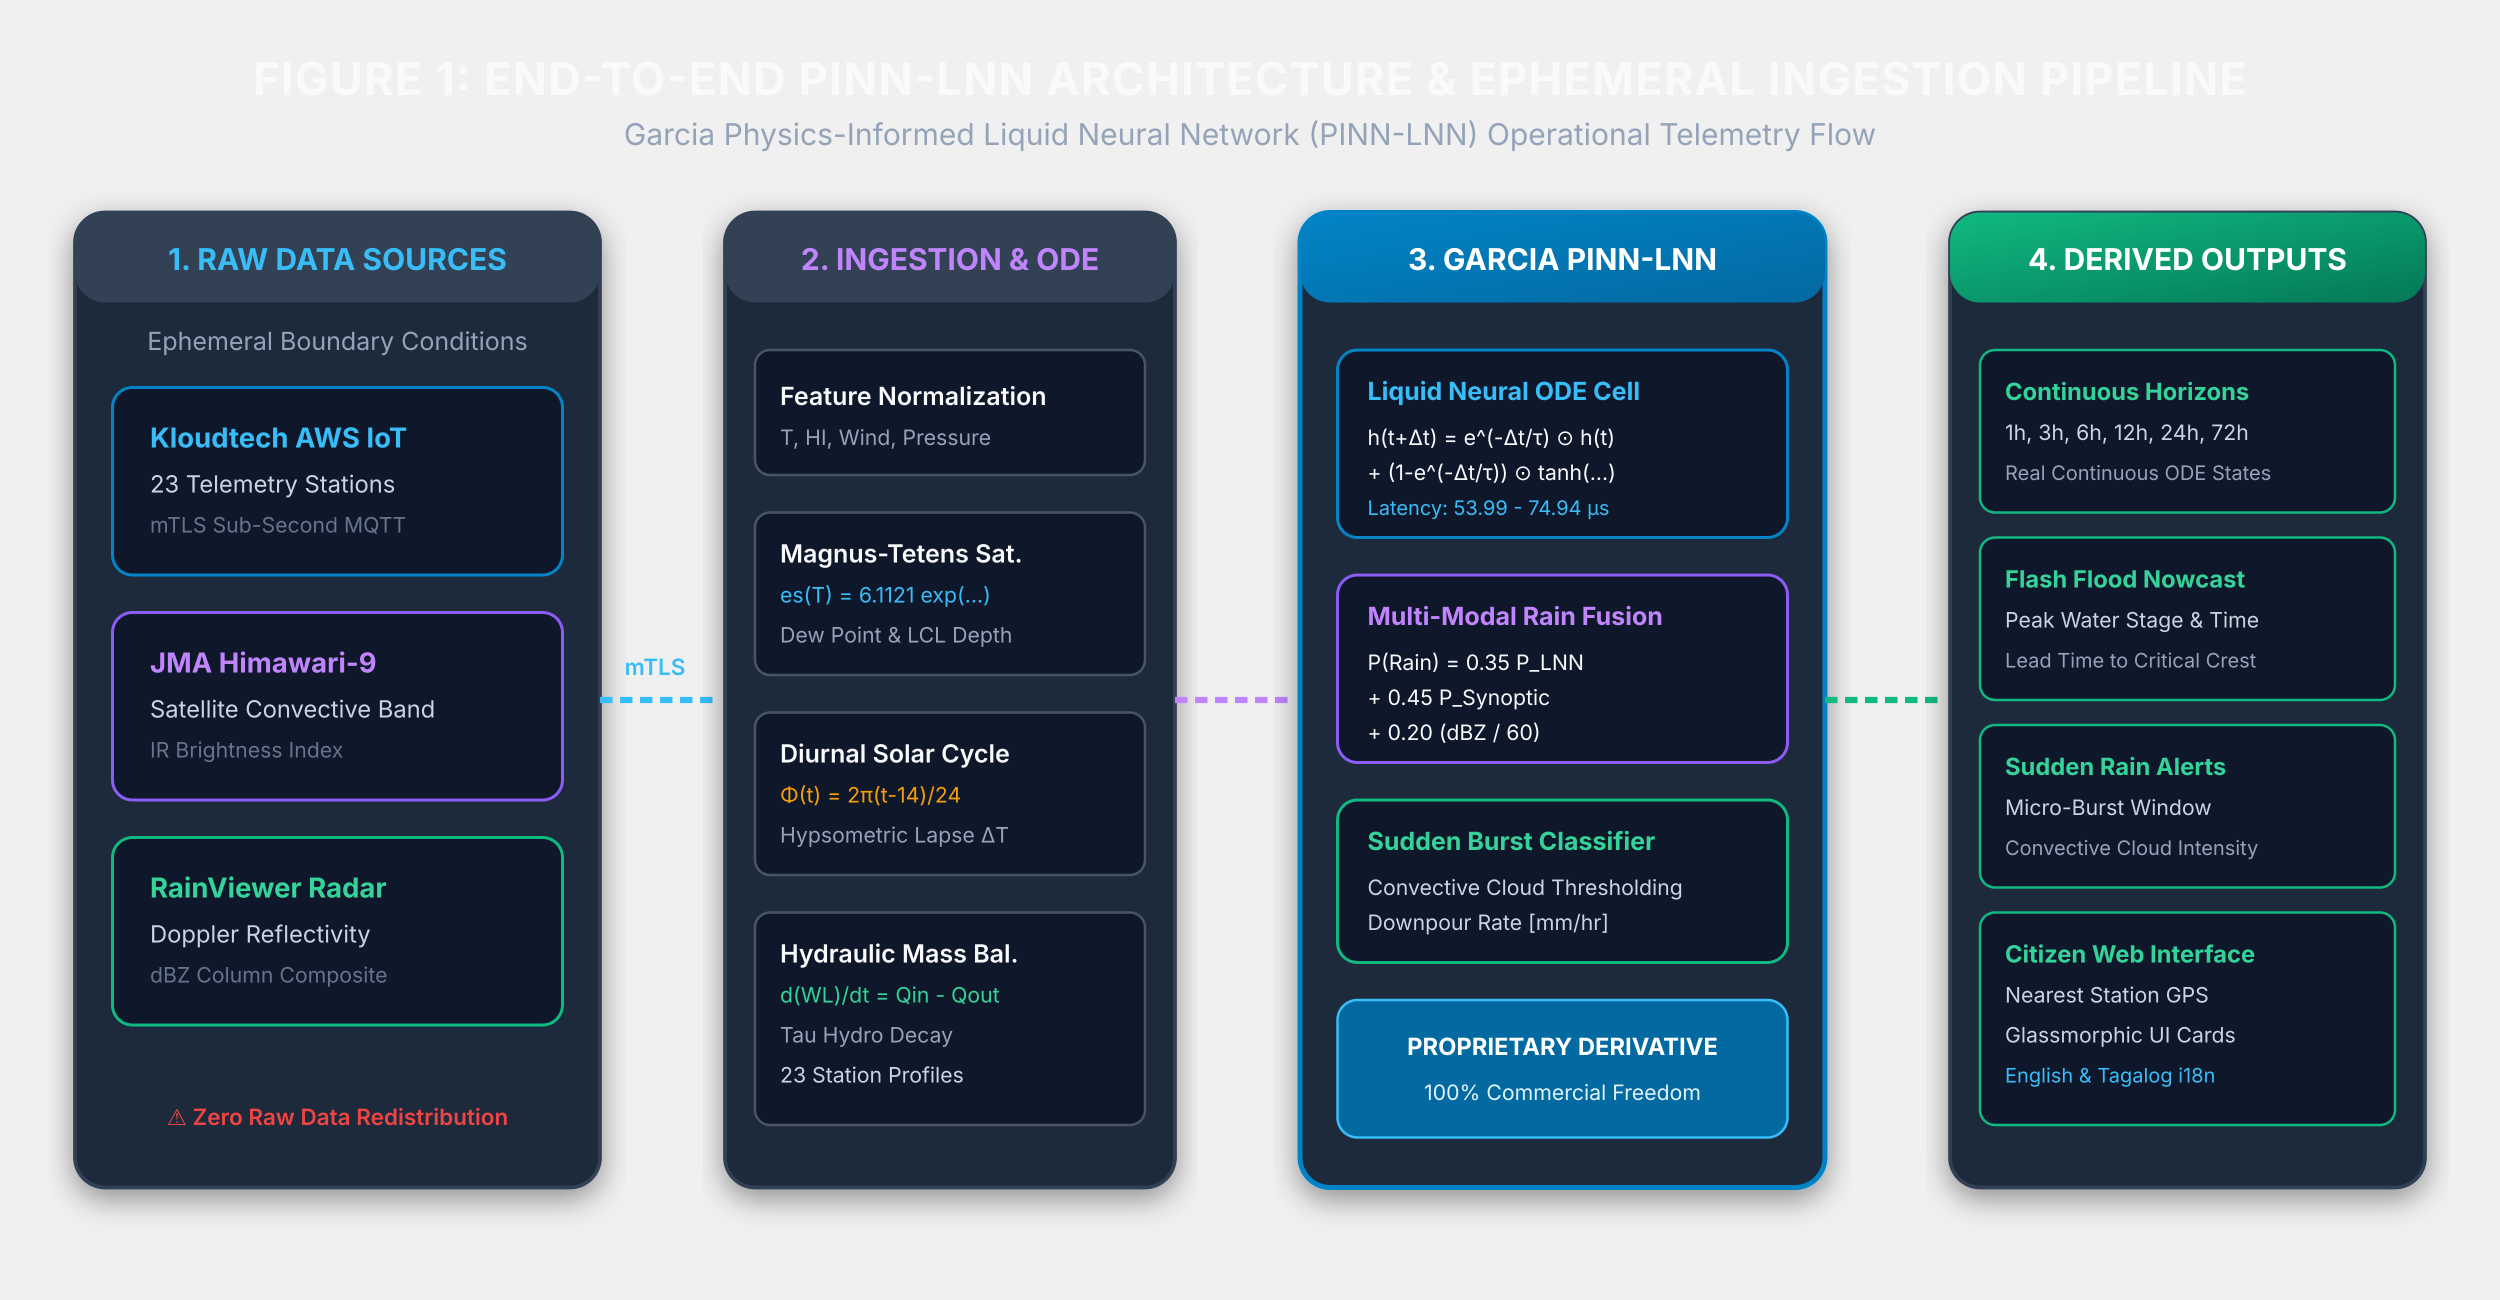
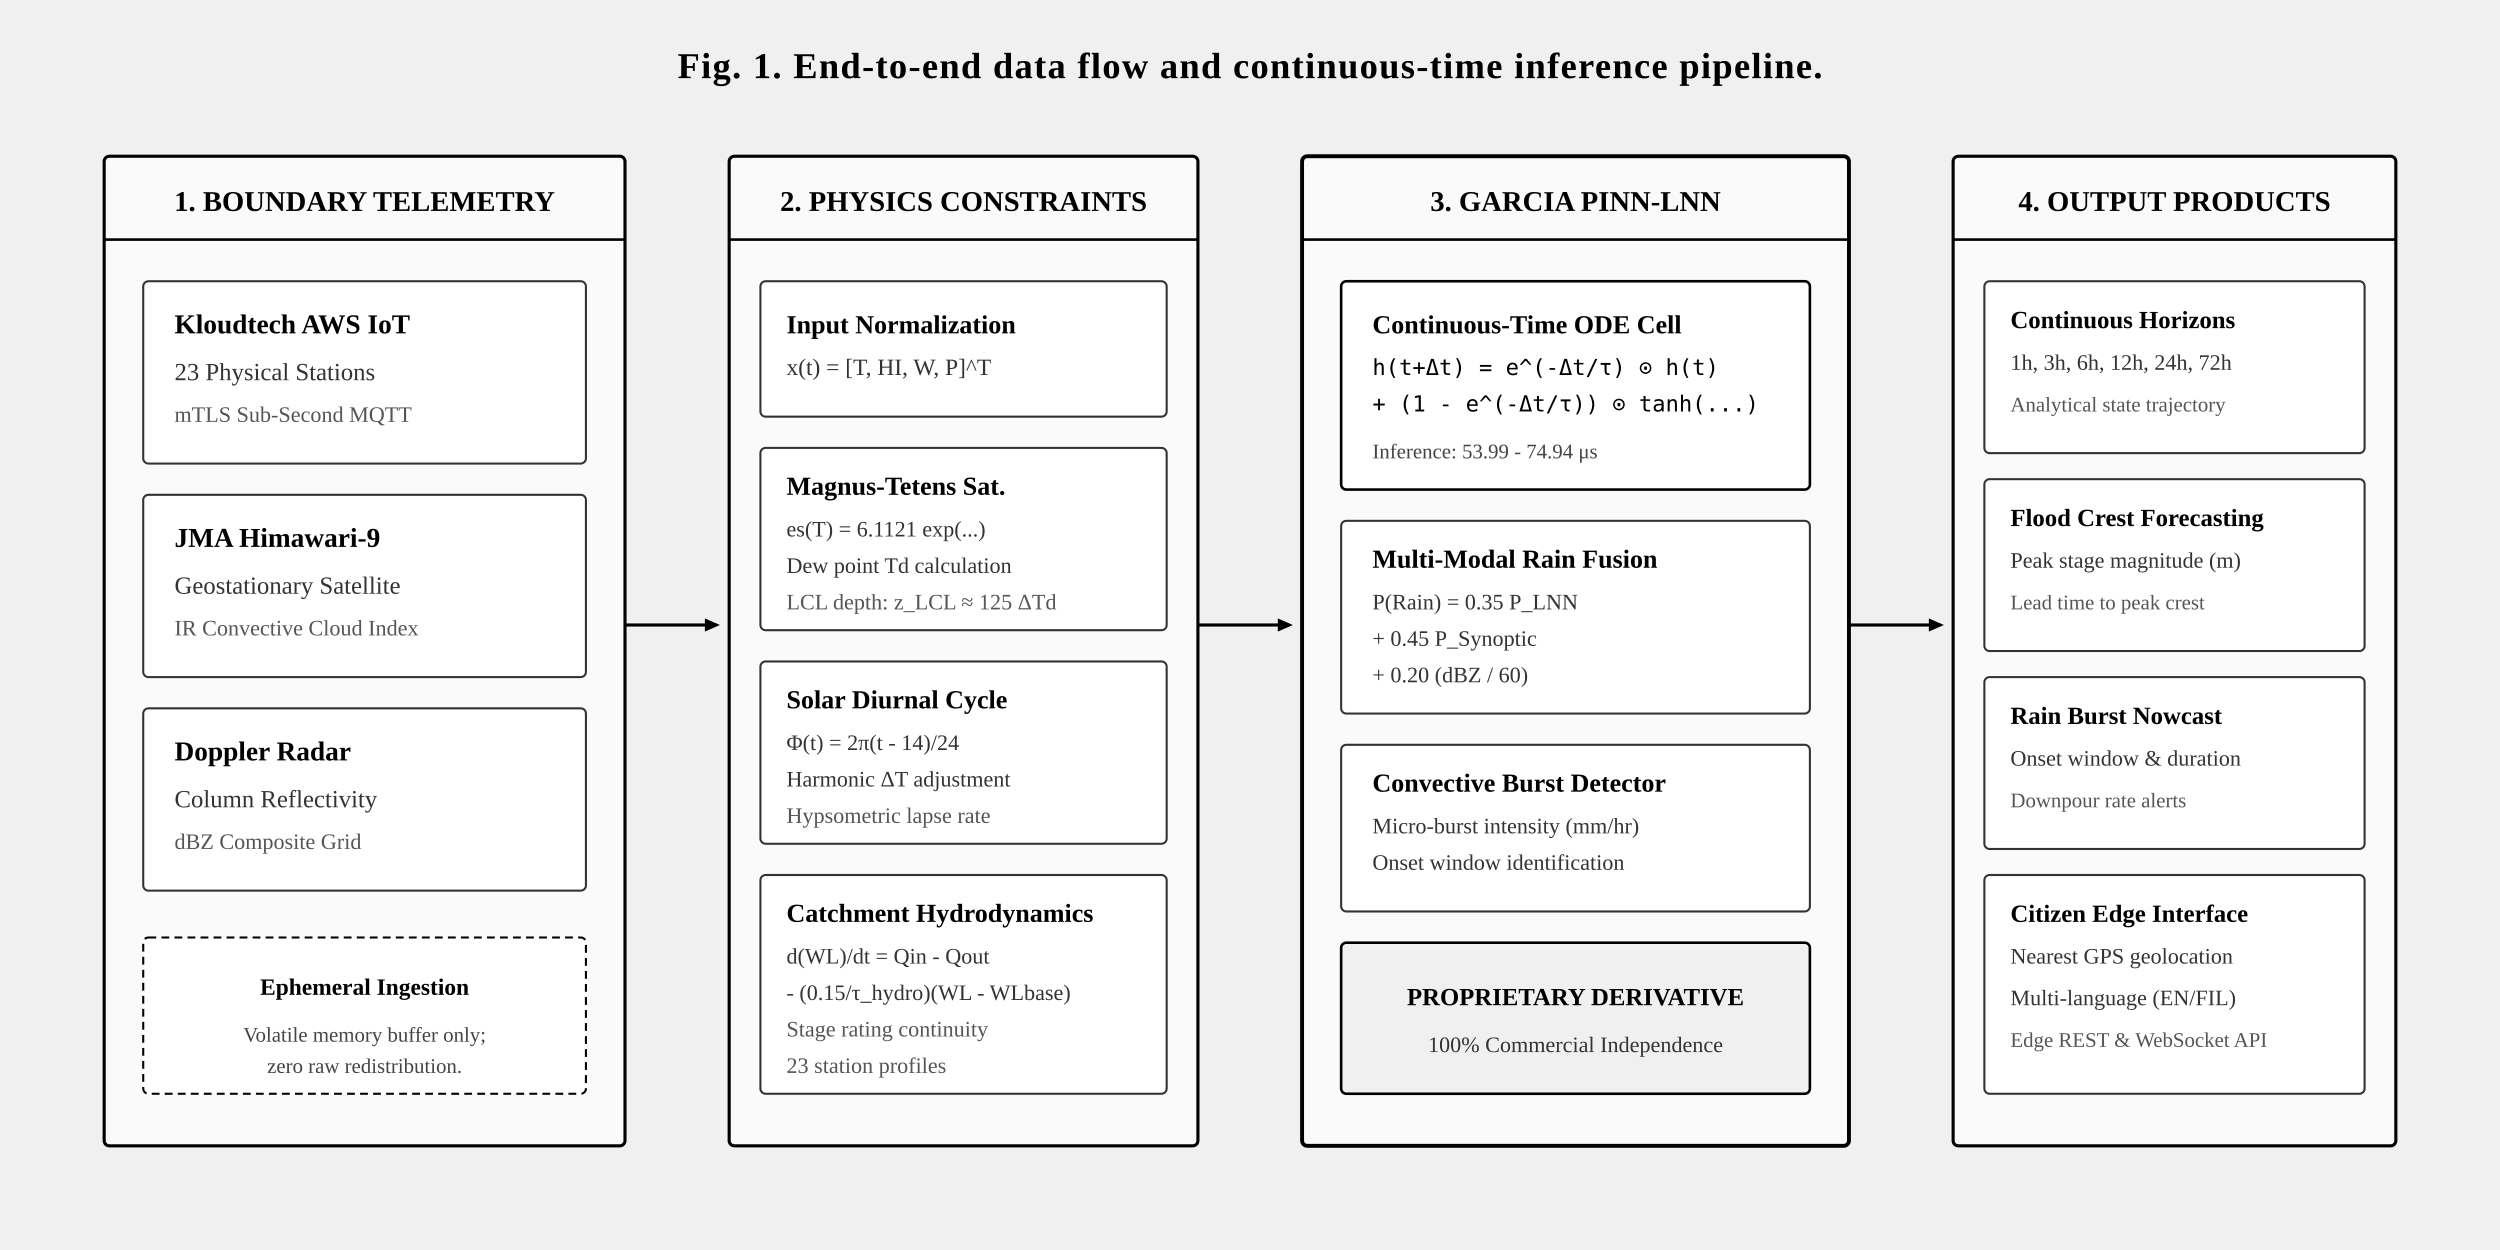
- <svg xmlns="http://www.w3.org/2000/svg" viewBox="0 0 1000 520" width="100%" height="100%" style="background:#0f172a; font-family:'Inter', -apple-system, sans-serif;">
+ <svg xmlns="http://www.w3.org/2000/svg" viewBox="0 0 960 480" width="100%" height="100%" style="background:#ffffff; font-family:'Times New Roman', Times, Georgia, serif;">
  <defs>
-     <linearGradient id="blueGrad" x1="0%" y1="0%" x2="100%" y2="100%">
-       <stop offset="0%" stop-color="#0284c7" />
-       <stop offset="100%" stop-color="#0369a1" />
-     </linearGradient>
-     <linearGradient id="purpleGrad" x1="0%" y1="0%" x2="100%" y2="100%">
-       <stop offset="0%" stop-color="#8b5cf6" />
-       <stop offset="100%" stop-color="#6d28d9" />
-     </linearGradient>
-     <linearGradient id="greenGrad" x1="0%" y1="0%" x2="100%" y2="100%">
-       <stop offset="0%" stop-color="#10b981" />
-       <stop offset="100%" stop-color="#047857" />
-     </linearGradient>
-     <linearGradient id="amberGrad" x1="0%" y1="0%" x2="100%" y2="100%">
-       <stop offset="0%" stop-color="#f59e0b" />
-       <stop offset="100%" stop-color="#b45309" />
-     </linearGradient>
-     <filter id="shadow" x="-5%" y="-5%" width="110%" height="115%">
-       <feDropShadow dx="0" dy="4" stdDeviation="6" flood-color="#000" flood-opacity="0.4" />
-     </filter>
+     <marker id="arrow" viewBox="0 0 10 10" refX="6" refY="5" markerWidth="6" markerHeight="6" orient="auto-start-reverse">
+       <path d="M 0 1.5 L 8 5 L 0 8.5 z" fill="#000000" />
+     </marker>
  </defs>
-   <text x="500" y="38" text-anchor="middle" fill="#f8fafc" font-size="18" font-weight="700" letter-spacing="0.5">FIGURE 1: END-TO-END PINN-LNN ARCHITECTURE &amp; EPHEMERAL INGESTION PIPELINE</text>
-   <text x="500" y="58" text-anchor="middle" fill="#94a3b8" font-size="12">Garcia Physics-Informed Liquid Neural Network (PINN-LNN) Operational Telemetry Flow</text>
-   <g transform="translate(30, 85)">
-     <rect width="210" height="390" rx="12" fill="#1e293b" stroke="#334155" stroke-width="1.5" filter="url(#shadow)" />
-     <rect width="210" height="36" rx="12" fill="#334155" />
-     <text x="105" y="23" text-anchor="middle" fill="#38bdf8" font-size="12" font-weight="700">1. RAW DATA SOURCES</text>
-     <text x="105" y="55" text-anchor="middle" fill="#94a3b8" font-size="10">Ephemeral Boundary Conditions</text>
-     <g transform="translate(15, 70)">
-       <rect width="180" height="75" rx="8" fill="#0f172a" stroke="#0284c7" stroke-width="1.2" />
-       <text x="15" y="24" fill="#38bdf8" font-size="11" font-weight="700">Kloudtech AWS IoT</text>
-       <text x="15" y="42" fill="#cbd5e1" font-size="9.5">23 Telemetry Stations</text>
-       <text x="15" y="58" fill="#64748b" font-size="8.5">mTLS Sub-Second MQTT</text>
+   <text x="480" y="30" text-anchor="middle" fill="#000000" font-size="14" font-weight="bold" letter-spacing="0.5">Fig. 1. End-to-end data flow and continuous-time inference pipeline.</text>
+   <g transform="translate(40, 60)">
+     <rect width="200" height="380" rx="2" fill="#fafafa" stroke="#000000" stroke-width="1.2" />
+     <line x1="0" y1="32" x2="200" y2="32" stroke="#000000" stroke-width="1" />
+     <text x="100" y="21" text-anchor="middle" fill="#000000" font-size="11" font-weight="bold">1. BOUNDARY TELEMETRY</text>
+     <g transform="translate(15, 48)">
+       <rect width="170" height="70" rx="2" fill="#ffffff" stroke="#333333" stroke-width="0.8" />
+       <text x="12" y="20" fill="#000000" font-size="10.5" font-weight="bold">Kloudtech AWS IoT</text>
+       <text x="12" y="38" fill="#333333" font-size="9.5">23 Physical Stations</text>
+       <text x="12" y="54" fill="#555555" font-size="8.5">mTLS Sub-Second MQTT</text>
    </g>
-     <g transform="translate(15, 160)">
-       <rect width="180" height="75" rx="8" fill="#0f172a" stroke="#8b5cf6" stroke-width="1.2" />
-       <text x="15" y="24" fill="#c084fc" font-size="11" font-weight="700">JMA Himawari-9</text>
-       <text x="15" y="42" fill="#cbd5e1" font-size="9.5">Satellite Convective Band</text>
-       <text x="15" y="58" fill="#64748b" font-size="8.5">IR Brightness Index</text>
+     <g transform="translate(15, 130)">
+       <rect width="170" height="70" rx="2" fill="#ffffff" stroke="#333333" stroke-width="0.8" />
+       <text x="12" y="20" fill="#000000" font-size="10.5" font-weight="bold">JMA Himawari-9</text>
+       <text x="12" y="38" fill="#333333" font-size="9.5">Geostationary Satellite</text>
+       <text x="12" y="54" fill="#555555" font-size="8.5">IR Convective Cloud Index</text>
    </g>
-     <g transform="translate(15, 250)">
-       <rect width="180" height="75" rx="8" fill="#0f172a" stroke="#10b981" stroke-width="1.2" />
-       <text x="15" y="24" fill="#34d399" font-size="11" font-weight="700">RainViewer Radar</text>
-       <text x="15" y="42" fill="#cbd5e1" font-size="9.5">Doppler Reflectivity</text>
-       <text x="15" y="58" fill="#64748b" font-size="8.5">dBZ Column Composite</text>
+     <g transform="translate(15, 212)">
+       <rect width="170" height="70" rx="2" fill="#ffffff" stroke="#333333" stroke-width="0.8" />
+       <text x="12" y="20" fill="#000000" font-size="10.5" font-weight="bold">Doppler Radar</text>
+       <text x="12" y="38" fill="#333333" font-size="9.5">Column Reflectivity</text>
+       <text x="12" y="54" fill="#555555" font-size="8.5">dBZ Composite Grid</text>
    </g>
-     <text x="105" y="365" text-anchor="middle" fill="#ef4444" font-size="9" font-weight="600">⚠️ Zero Raw Data Redistribution</text>
+     <rect x="15" y="300" width="170" height="60" rx="2" fill="#ffffff" stroke="#000000" stroke-width="0.8" stroke-dasharray="3 2" />
+     <text x="100" y="322" text-anchor="middle" fill="#000000" font-size="9" font-weight="bold">Ephemeral Ingestion</text>
+     <text x="100" y="340" text-anchor="middle" fill="#444444" font-size="8">Volatile memory buffer only;</text>
+     <text x="100" y="352" text-anchor="middle" fill="#444444" font-size="8">zero raw redistribution.</text>
  </g>
-   <path d="M 240 280 L 285 280" stroke="#38bdf8" stroke-width="2.5" stroke-dasharray="5 3" marker-end="url(#arrow)" />
-   <text x="262" y="270" text-anchor="middle" fill="#38bdf8" font-size="9" font-weight="600">mTLS</text>
-   <g transform="translate(290, 85)">
-     <rect width="180" height="390" rx="12" fill="#1e293b" stroke="#334155" stroke-width="1.5" filter="url(#shadow)" />
-     <rect width="180" height="36" rx="12" fill="#334155" />
-     <text x="90" y="23" text-anchor="middle" fill="#c084fc" font-size="12" font-weight="700">2. INGESTION &amp; ODE</text>
-     <g transform="translate(12, 55)">
-       <rect width="156" height="50" rx="6" fill="#0f172a" stroke="#475569" stroke-width="1" />
-       <text x="10" y="22" fill="#f8fafc" font-size="10" font-weight="600">Feature Normalization</text>
-       <text x="10" y="38" fill="#94a3b8" font-size="8.5">T, HI, Wind, Pressure</text>
+   <line x1="240" y1="240" x2="275" y2="240" stroke="#000000" stroke-width="1.2" marker-end="url(#arrow)" />
+   <g transform="translate(280, 60)">
+     <rect width="180" height="380" rx="2" fill="#fafafa" stroke="#000000" stroke-width="1.2" />
+     <line x1="0" y1="32" x2="180" y2="32" stroke="#000000" stroke-width="1" />
+     <text x="90" y="21" text-anchor="middle" fill="#000000" font-size="11" font-weight="bold">2. PHYSICS CONSTRAINTS</text>
+     <g transform="translate(12, 48)">
+       <rect width="156" height="52" rx="2" fill="#ffffff" stroke="#333333" stroke-width="0.8" />
+       <text x="10" y="20" fill="#000000" font-size="10" font-weight="bold">Input Normalization</text>
+       <text x="10" y="36" fill="#333333" font-size="9">x(t) = [T, HI, W, P]^T</text>
    </g>
-     <g transform="translate(12, 120)">
-       <rect width="156" height="65" rx="6" fill="#0f172a" stroke="#475569" stroke-width="1" />
-       <text x="10" y="20" fill="#f8fafc" font-size="10" font-weight="600">Magnus-Tetens Sat.</text>
-       <text x="10" y="36" fill="#38bdf8" font-size="8.5">es(T) = 6.1121 exp(...)</text>
-       <text x="10" y="52" fill="#94a3b8" font-size="8.5">Dew Point &amp; LCL Depth</text>
+     <g transform="translate(12, 112)">
+       <rect width="156" height="70" rx="2" fill="#ffffff" stroke="#333333" stroke-width="0.8" />
+       <text x="10" y="18" fill="#000000" font-size="10" font-weight="bold">Magnus-Tetens Sat.</text>
+       <text x="10" y="34" fill="#333333" font-size="8.5">es(T) = 6.1121 exp(...)</text>
+       <text x="10" y="48" fill="#333333" font-size="8.5">Dew point Td calculation</text>
+       <text x="10" y="62" fill="#555555" font-size="8.5">LCL depth: z_LCL ≈ 125 ΔTd</text>
+     </g>
+     <g transform="translate(12, 194)">
+       <rect width="156" height="70" rx="2" fill="#ffffff" stroke="#333333" stroke-width="0.8" />
+       <text x="10" y="18" fill="#000000" font-size="10" font-weight="bold">Solar Diurnal Cycle</text>
+       <text x="10" y="34" fill="#333333" font-size="8.5">Φ(t) = 2π(t - 14)/24</text>
+       <text x="10" y="48" fill="#333333" font-size="8.5">Harmonic ΔT adjustment</text>
+       <text x="10" y="62" fill="#555555" font-size="8.5">Hypsometric lapse rate</text>
+     </g>
+     <g transform="translate(12, 276)">
+       <rect width="156" height="84" rx="2" fill="#ffffff" stroke="#333333" stroke-width="0.8" />
+       <text x="10" y="18" fill="#000000" font-size="10" font-weight="bold">Catchment Hydrodynamics</text>
+       <text x="10" y="34" fill="#333333" font-size="8.5">d(WL)/dt = Qin - Qout</text>
+       <text x="10" y="48" fill="#333333" font-size="8.5">- (0.15/τ_hydro)(WL - WLbase)</text>
+       <text x="10" y="62" fill="#555555" font-size="8.5">Stage rating continuity</text>
+       <text x="10" y="76" fill="#555555" font-size="8.5">23 station profiles</text>
+     </g>
+   </g>
+   <line x1="460" y1="240" x2="495" y2="240" stroke="#000000" stroke-width="1.2" marker-end="url(#arrow)" />
+   <g transform="translate(500, 60)">
+     <rect width="210" height="380" rx="2" fill="#fafafa" stroke="#000000" stroke-width="1.5" />
+     <line x1="0" y1="32" x2="210" y2="32" stroke="#000000" stroke-width="1" />
+     <text x="105" y="21" text-anchor="middle" fill="#000000" font-size="11" font-weight="bold">3. GARCIA PINN-LNN</text>
+     <g transform="translate(15, 48)">
+       <rect width="180" height="80" rx="2" fill="#ffffff" stroke="#000000" stroke-width="1" />
+       <text x="12" y="20" fill="#000000" font-size="10" font-weight="bold">Continuous-Time ODE Cell</text>
+       <text x="12" y="36" fill="#000000" font-size="8.5" font-family="monospace">h(t+Δt) = e^(-Δt/τ) ⊙ h(t)</text>
+       <text x="12" y="50" fill="#000000" font-size="8.5" font-family="monospace">+ (1 - e^(-Δt/τ)) ⊙ tanh(...)</text>
+       <text x="12" y="68" fill="#444444" font-size="8">Inference: 53.99 - 74.94 μs</text>
+     </g>
+     <g transform="translate(15, 140)">
+       <rect width="180" height="74" rx="2" fill="#ffffff" stroke="#333333" stroke-width="0.8" />
+       <text x="12" y="18" fill="#000000" font-size="10" font-weight="bold">Multi-Modal Rain Fusion</text>
+       <text x="12" y="34" fill="#333333" font-size="8.5">P(Rain) = 0.35 P_LNN</text>
+       <text x="12" y="48" fill="#333333" font-size="8.5">+ 0.45 P_Synoptic</text>
+       <text x="12" y="62" fill="#333333" font-size="8.5">+ 0.20 (dBZ / 60)</text>
+     </g>
+     <g transform="translate(15, 226)">
+       <rect width="180" height="64" rx="2" fill="#ffffff" stroke="#333333" stroke-width="0.8" />
+       <text x="12" y="18" fill="#000000" font-size="10" font-weight="bold">Convective Burst Detector</text>
+       <text x="12" y="34" fill="#333333" font-size="8.5">Micro-burst intensity (mm/hr)</text>
+       <text x="12" y="48" fill="#333333" font-size="8.5">Onset window identification</text>
+     </g>
+     <g transform="translate(15, 302)">
+       <rect width="180" height="58" rx="2" fill="#f0f0f0" stroke="#000000" stroke-width="1" />
+       <text x="90" y="24" text-anchor="middle" fill="#000000" font-size="9.5" font-weight="bold">PROPRIETARY DERIVATIVE</text>
+       <text x="90" y="42" text-anchor="middle" fill="#333333" font-size="8.5">100% Commercial Independence</text>
+     </g>
+   </g>
+   <line x1="710" y1="240" x2="745" y2="240" stroke="#000000" stroke-width="1.2" marker-end="url(#arrow)" />
+   <g transform="translate(750, 60)">
+     <rect width="170" height="380" rx="2" fill="#fafafa" stroke="#000000" stroke-width="1.2" />
+     <line x1="0" y1="32" x2="170" y2="32" stroke="#000000" stroke-width="1" />
+     <text x="85" y="21" text-anchor="middle" fill="#000000" font-size="11" font-weight="bold">4. OUTPUT PRODUCTS</text>
+     <g transform="translate(12, 48)">
+       <rect width="146" height="66" rx="2" fill="#ffffff" stroke="#333333" stroke-width="0.8" />
+       <text x="10" y="18" fill="#000000" font-size="9.5" font-weight="bold">Continuous Horizons</text>
+       <text x="10" y="34" fill="#333333" font-size="8.5">1h, 3h, 6h, 12h, 24h, 72h</text>
+       <text x="10" y="50" fill="#555555" font-size="8">Analytical state trajectory</text>
+     </g>
+     <g transform="translate(12, 124)">
+       <rect width="146" height="66" rx="2" fill="#ffffff" stroke="#333333" stroke-width="0.8" />
+       <text x="10" y="18" fill="#000000" font-size="9.5" font-weight="bold">Flood Crest Forecasting</text>
+       <text x="10" y="34" fill="#333333" font-size="8.5">Peak stage magnitude (m)</text>
+       <text x="10" y="50" fill="#555555" font-size="8">Lead time to peak crest</text>
    </g>
    <g transform="translate(12, 200)">
-       <rect width="156" height="65" rx="6" fill="#0f172a" stroke="#475569" stroke-width="1" />
-       <text x="10" y="20" fill="#f8fafc" font-size="10" font-weight="600">Diurnal Solar Cycle</text>
-       <text x="10" y="36" fill="#f59e0b" font-size="8.5">Φ(t) = 2π(t-14)/24</text>
-       <text x="10" y="52" fill="#94a3b8" font-size="8.5">Hypsometric Lapse ΔT</text>
+       <rect width="146" height="66" rx="2" fill="#ffffff" stroke="#333333" stroke-width="0.8" />
+       <text x="10" y="18" fill="#000000" font-size="9.5" font-weight="bold">Rain Burst Nowcast</text>
+       <text x="10" y="34" fill="#333333" font-size="8.5">Onset window &amp; duration</text>
+       <text x="10" y="50" fill="#555555" font-size="8">Downpour rate alerts</text>
    </g>
-     <g transform="translate(12, 280)">
-       <rect width="156" height="85" rx="6" fill="#0f172a" stroke="#475569" stroke-width="1" />
-       <text x="10" y="20" fill="#f8fafc" font-size="10" font-weight="600">Hydraulic Mass Bal.</text>
-       <text x="10" y="36" fill="#34d399" font-size="8.5">d(WL)/dt = Qin - Qout</text>
-       <text x="10" y="52" fill="#94a3b8" font-size="8.5">Tau Hydro Decay</text>
-       <text x="10" y="68" fill="#cbd5e1" font-size="8.5">23 Station Profiles</text>
-     </g>
-   </g>
-   <path d="M 470 280 L 515 280" stroke="#c084fc" stroke-width="2.5" stroke-dasharray="5 3" />
-   <g transform="translate(520, 85)">
-     <rect width="210" height="390" rx="12" fill="#1e293b" stroke="#0284c7" stroke-width="2" filter="url(#shadow)" />
-     <rect width="210" height="36" rx="12" fill="url(#blueGrad)" />
-     <text x="105" y="23" text-anchor="middle" fill="#ffffff" font-size="12" font-weight="700">3. GARCIA PINN-LNN</text>
-     <g transform="translate(15, 55)">
-       <rect width="180" height="75" rx="8" fill="#0f172a" stroke="#0284c7" stroke-width="1.2" />
-       <text x="12" y="20" fill="#38bdf8" font-size="10" font-weight="700">Liquid Neural ODE Cell</text>
-       <text x="12" y="38" fill="#f8fafc" font-size="8.5">h(t+Δt) = e^(-Δt/τ) ⊙ h(t)</text>
-       <text x="12" y="52" fill="#f8fafc" font-size="8.5">+ (1-e^(-Δt/τ)) ⊙ tanh(...)</text>
-       <text x="12" y="66" fill="#38bdf8" font-size="8">Latency: 53.99 - 74.94 μs</text>
-     </g>
-     <g transform="translate(15, 145)">
-       <rect width="180" height="75" rx="8" fill="#0f172a" stroke="#8b5cf6" stroke-width="1.2" />
-       <text x="12" y="20" fill="#c084fc" font-size="10" font-weight="700">Multi-Modal Rain Fusion</text>
-       <text x="12" y="38" fill="#f8fafc" font-size="8.5">P(Rain) = 0.35 P_LNN</text>
-       <text x="12" y="52" fill="#f8fafc" font-size="8.5">+ 0.45 P_Synoptic</text>
-       <text x="12" y="66" fill="#f8fafc" font-size="8.5">+ 0.20 (dBZ / 60)</text>
-     </g>
-     <g transform="translate(15, 235)">
-       <rect width="180" height="65" rx="8" fill="#0f172a" stroke="#10b981" stroke-width="1.2" />
-       <text x="12" y="20" fill="#34d399" font-size="10" font-weight="700">Sudden Burst Classifier</text>
-       <text x="12" y="38" fill="#cbd5e1" font-size="8.5">Convective Cloud Thresholding</text>
-       <text x="12" y="52" fill="#cbd5e1" font-size="8.5">Downpour Rate [mm/hr]</text>
-     </g>
-     <g transform="translate(15, 315)">
-       <rect width="180" height="55" rx="8" fill="#0369a1" stroke="#38bdf8" stroke-width="1" />
-       <text x="90" y="22" text-anchor="middle" fill="#ffffff" font-size="9.5" font-weight="700">PROPRIETARY DERIVATIVE</text>
-       <text x="90" y="40" text-anchor="middle" fill="#e0f2fe" font-size="8.5">100% Commercial Freedom</text>
-     </g>
-   </g>
-   <path d="M 730 280 L 775 280" stroke="#10b981" stroke-width="2.5" stroke-dasharray="5 3" />
-   <g transform="translate(780, 85)">
-     <rect width="190" height="390" rx="12" fill="#1e293b" stroke="#334155" stroke-width="1.5" filter="url(#shadow)" />
-     <rect width="190" height="36" rx="12" fill="url(#greenGrad)" />
-     <text x="95" y="23" text-anchor="middle" fill="#ffffff" font-size="12" font-weight="700">4. DERIVED OUTPUTS</text>
-     <g transform="translate(12, 55)">
-       <rect width="166" height="65" rx="6" fill="#0f172a" stroke="#10b981" stroke-width="1" />
-       <text x="10" y="20" fill="#34d399" font-size="9.5" font-weight="700">Continuous Horizons</text>
-       <text x="10" y="36" fill="#cbd5e1" font-size="8.5">1h, 3h, 6h, 12h, 24h, 72h</text>
-       <text x="10" y="52" fill="#94a3b8" font-size="8">Real Continuous ODE States</text>
-     </g>
-     <g transform="translate(12, 130)">
-       <rect width="166" height="65" rx="6" fill="#0f172a" stroke="#10b981" stroke-width="1" />
-       <text x="10" y="20" fill="#34d399" font-size="9.5" font-weight="700">Flash Flood Nowcast</text>
-       <text x="10" y="36" fill="#cbd5e1" font-size="8.5">Peak Water Stage &amp; Time</text>
-       <text x="10" y="52" fill="#94a3b8" font-size="8">Lead Time to Critical Crest</text>
-     </g>
-     <g transform="translate(12, 205)">
-       <rect width="166" height="65" rx="6" fill="#0f172a" stroke="#10b981" stroke-width="1" />
-       <text x="10" y="20" fill="#34d399" font-size="9.5" font-weight="700">Sudden Rain Alerts</text>
-       <text x="10" y="36" fill="#cbd5e1" font-size="8.5">Micro-Burst Window</text>
-       <text x="10" y="52" fill="#94a3b8" font-size="8">Convective Cloud Intensity</text>
-     </g>
-     <g transform="translate(12, 280)">
-       <rect width="166" height="85" rx="6" fill="#0f172a" stroke="#10b981" stroke-width="1" />
-       <text x="10" y="20" fill="#34d399" font-size="9.5" font-weight="700">Citizen Web Interface</text>
-       <text x="10" y="36" fill="#cbd5e1" font-size="8.5">Nearest Station GPS</text>
-       <text x="10" y="52" fill="#cbd5e1" font-size="8.5">Glassmorphic UI Cards</text>
-       <text x="10" y="68" fill="#38bdf8" font-size="8">English &amp; Tagalog i18n</text>
+     <g transform="translate(12, 276)">
+       <rect width="146" height="84" rx="2" fill="#ffffff" stroke="#333333" stroke-width="0.8" />
+       <text x="10" y="18" fill="#000000" font-size="9.5" font-weight="bold">Citizen Edge Interface</text>
+       <text x="10" y="34" fill="#333333" font-size="8.5">Nearest GPS geolocation</text>
+       <text x="10" y="50" fill="#333333" font-size="8.5">Multi-language (EN/FIL)</text>
+       <text x="10" y="66" fill="#555555" font-size="8">Edge REST &amp; WebSocket API</text>
    </g>
  </g>
</svg>
